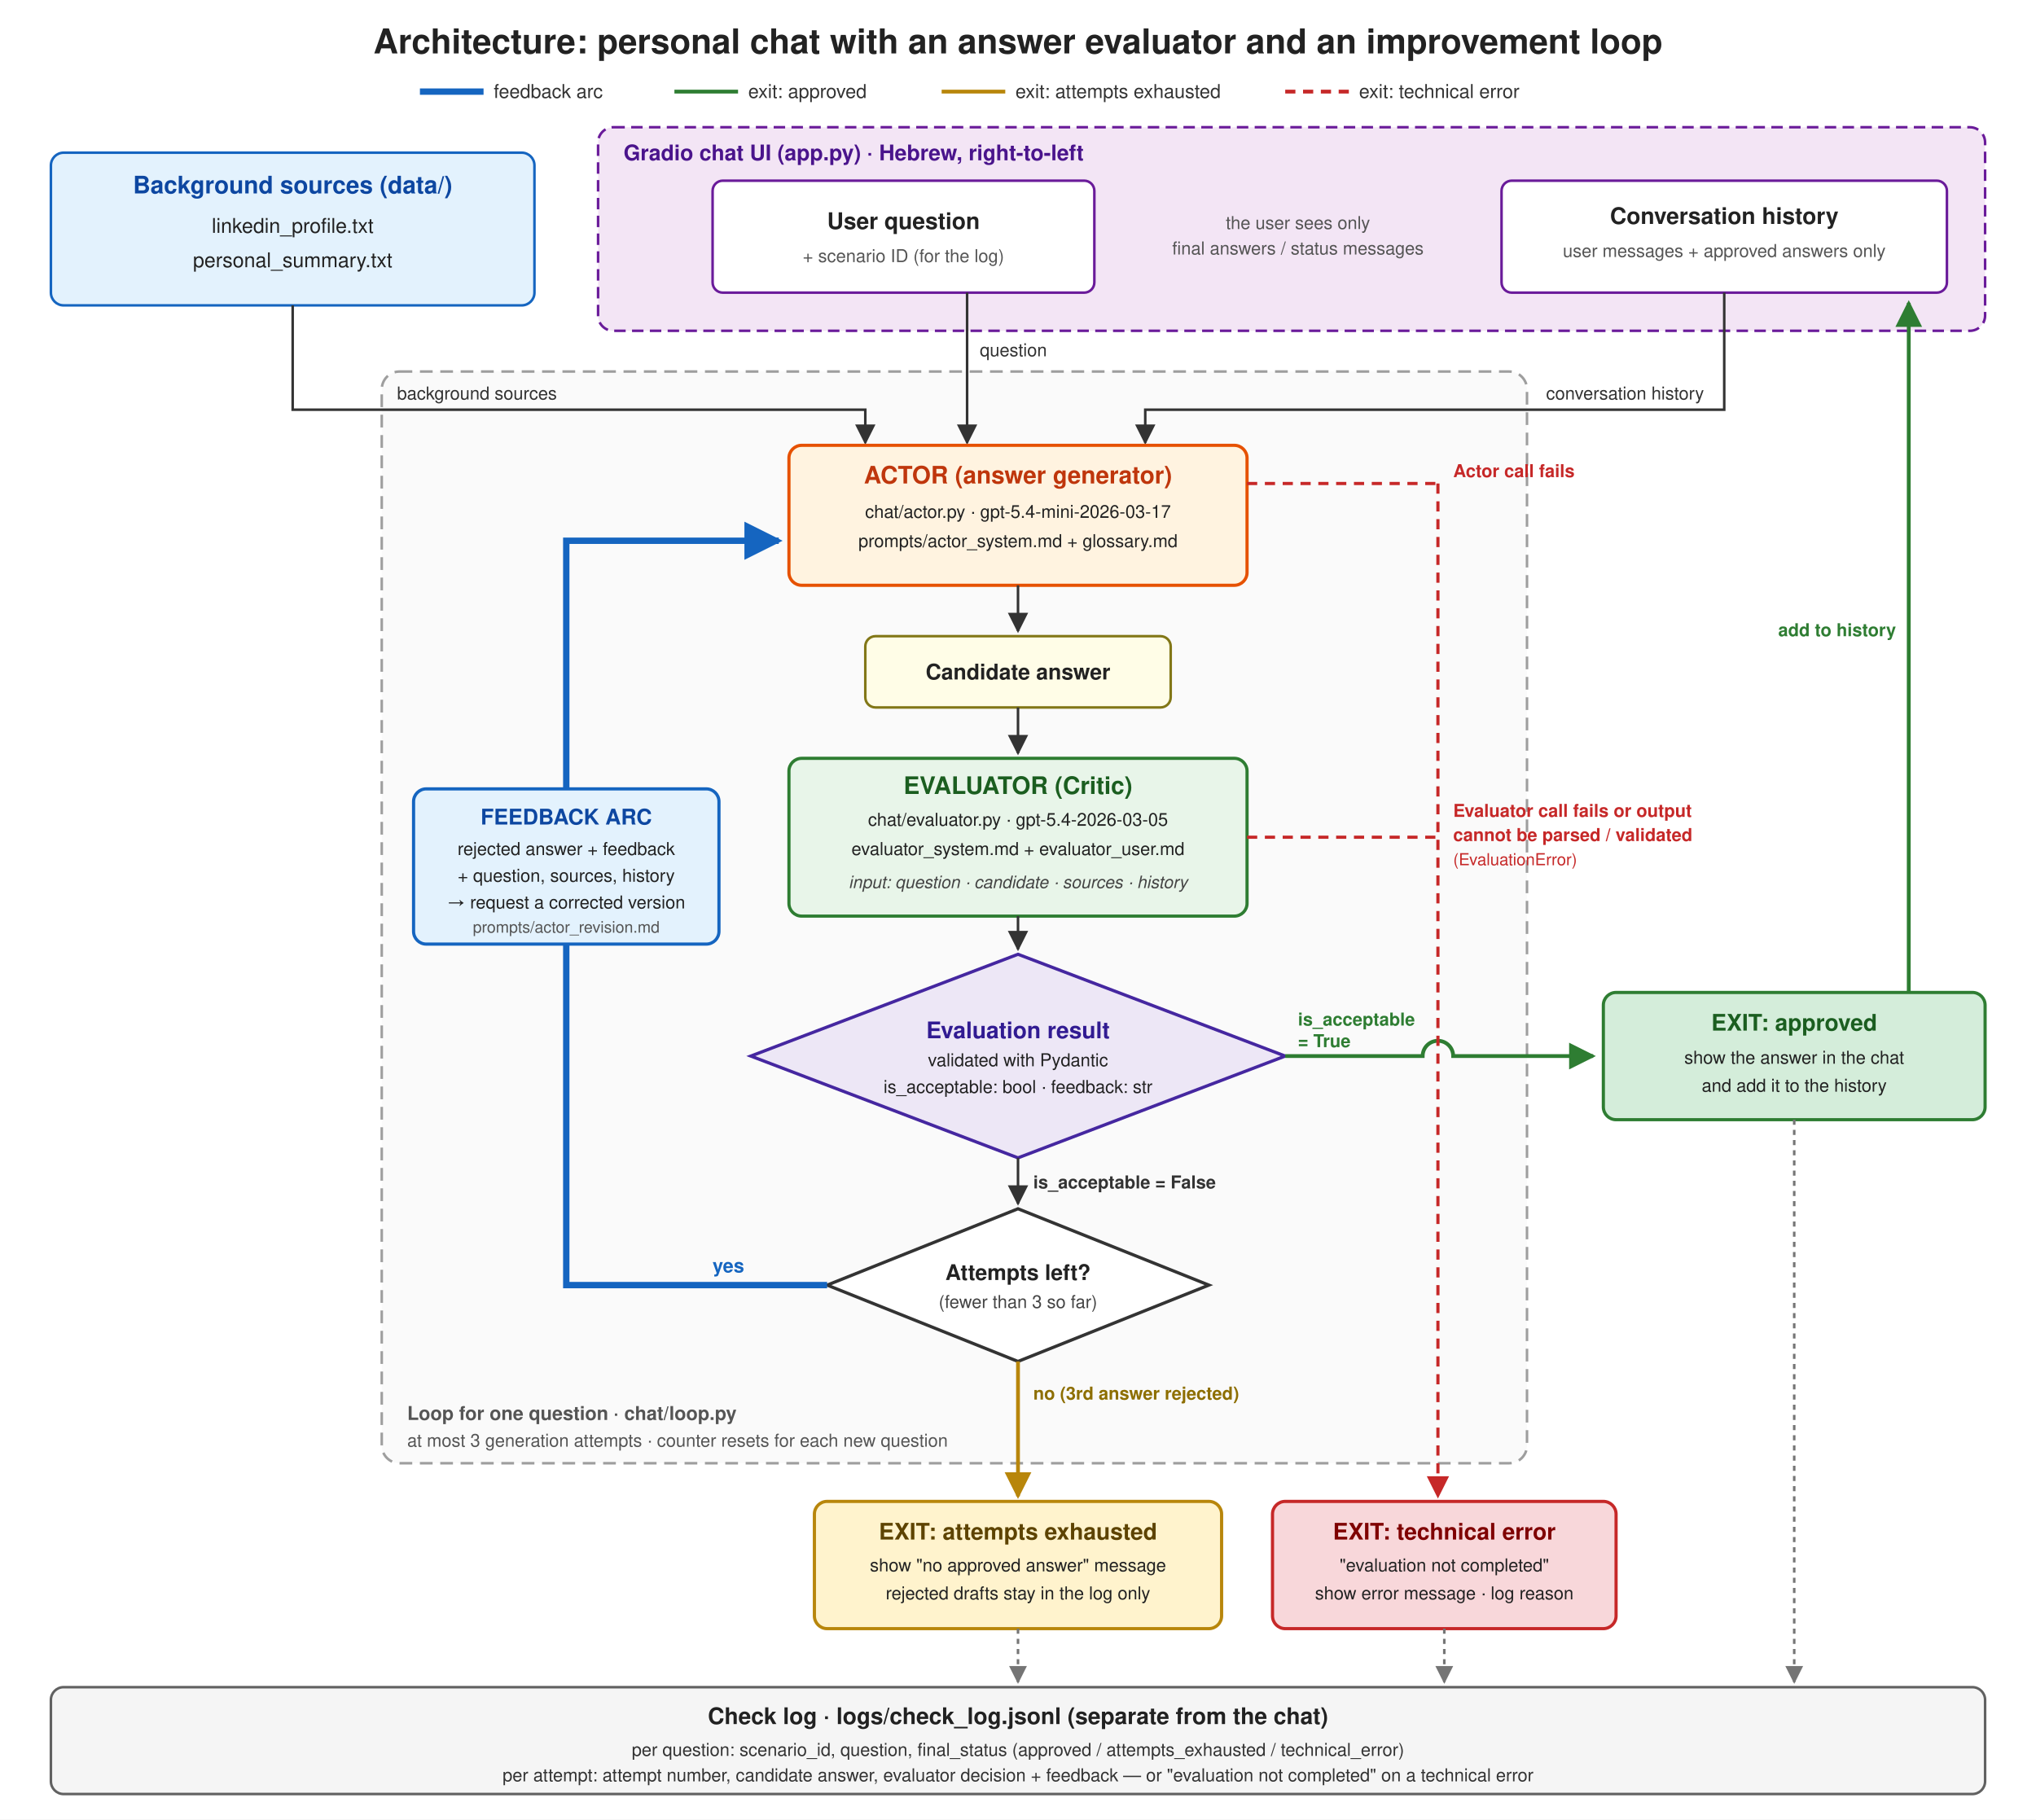
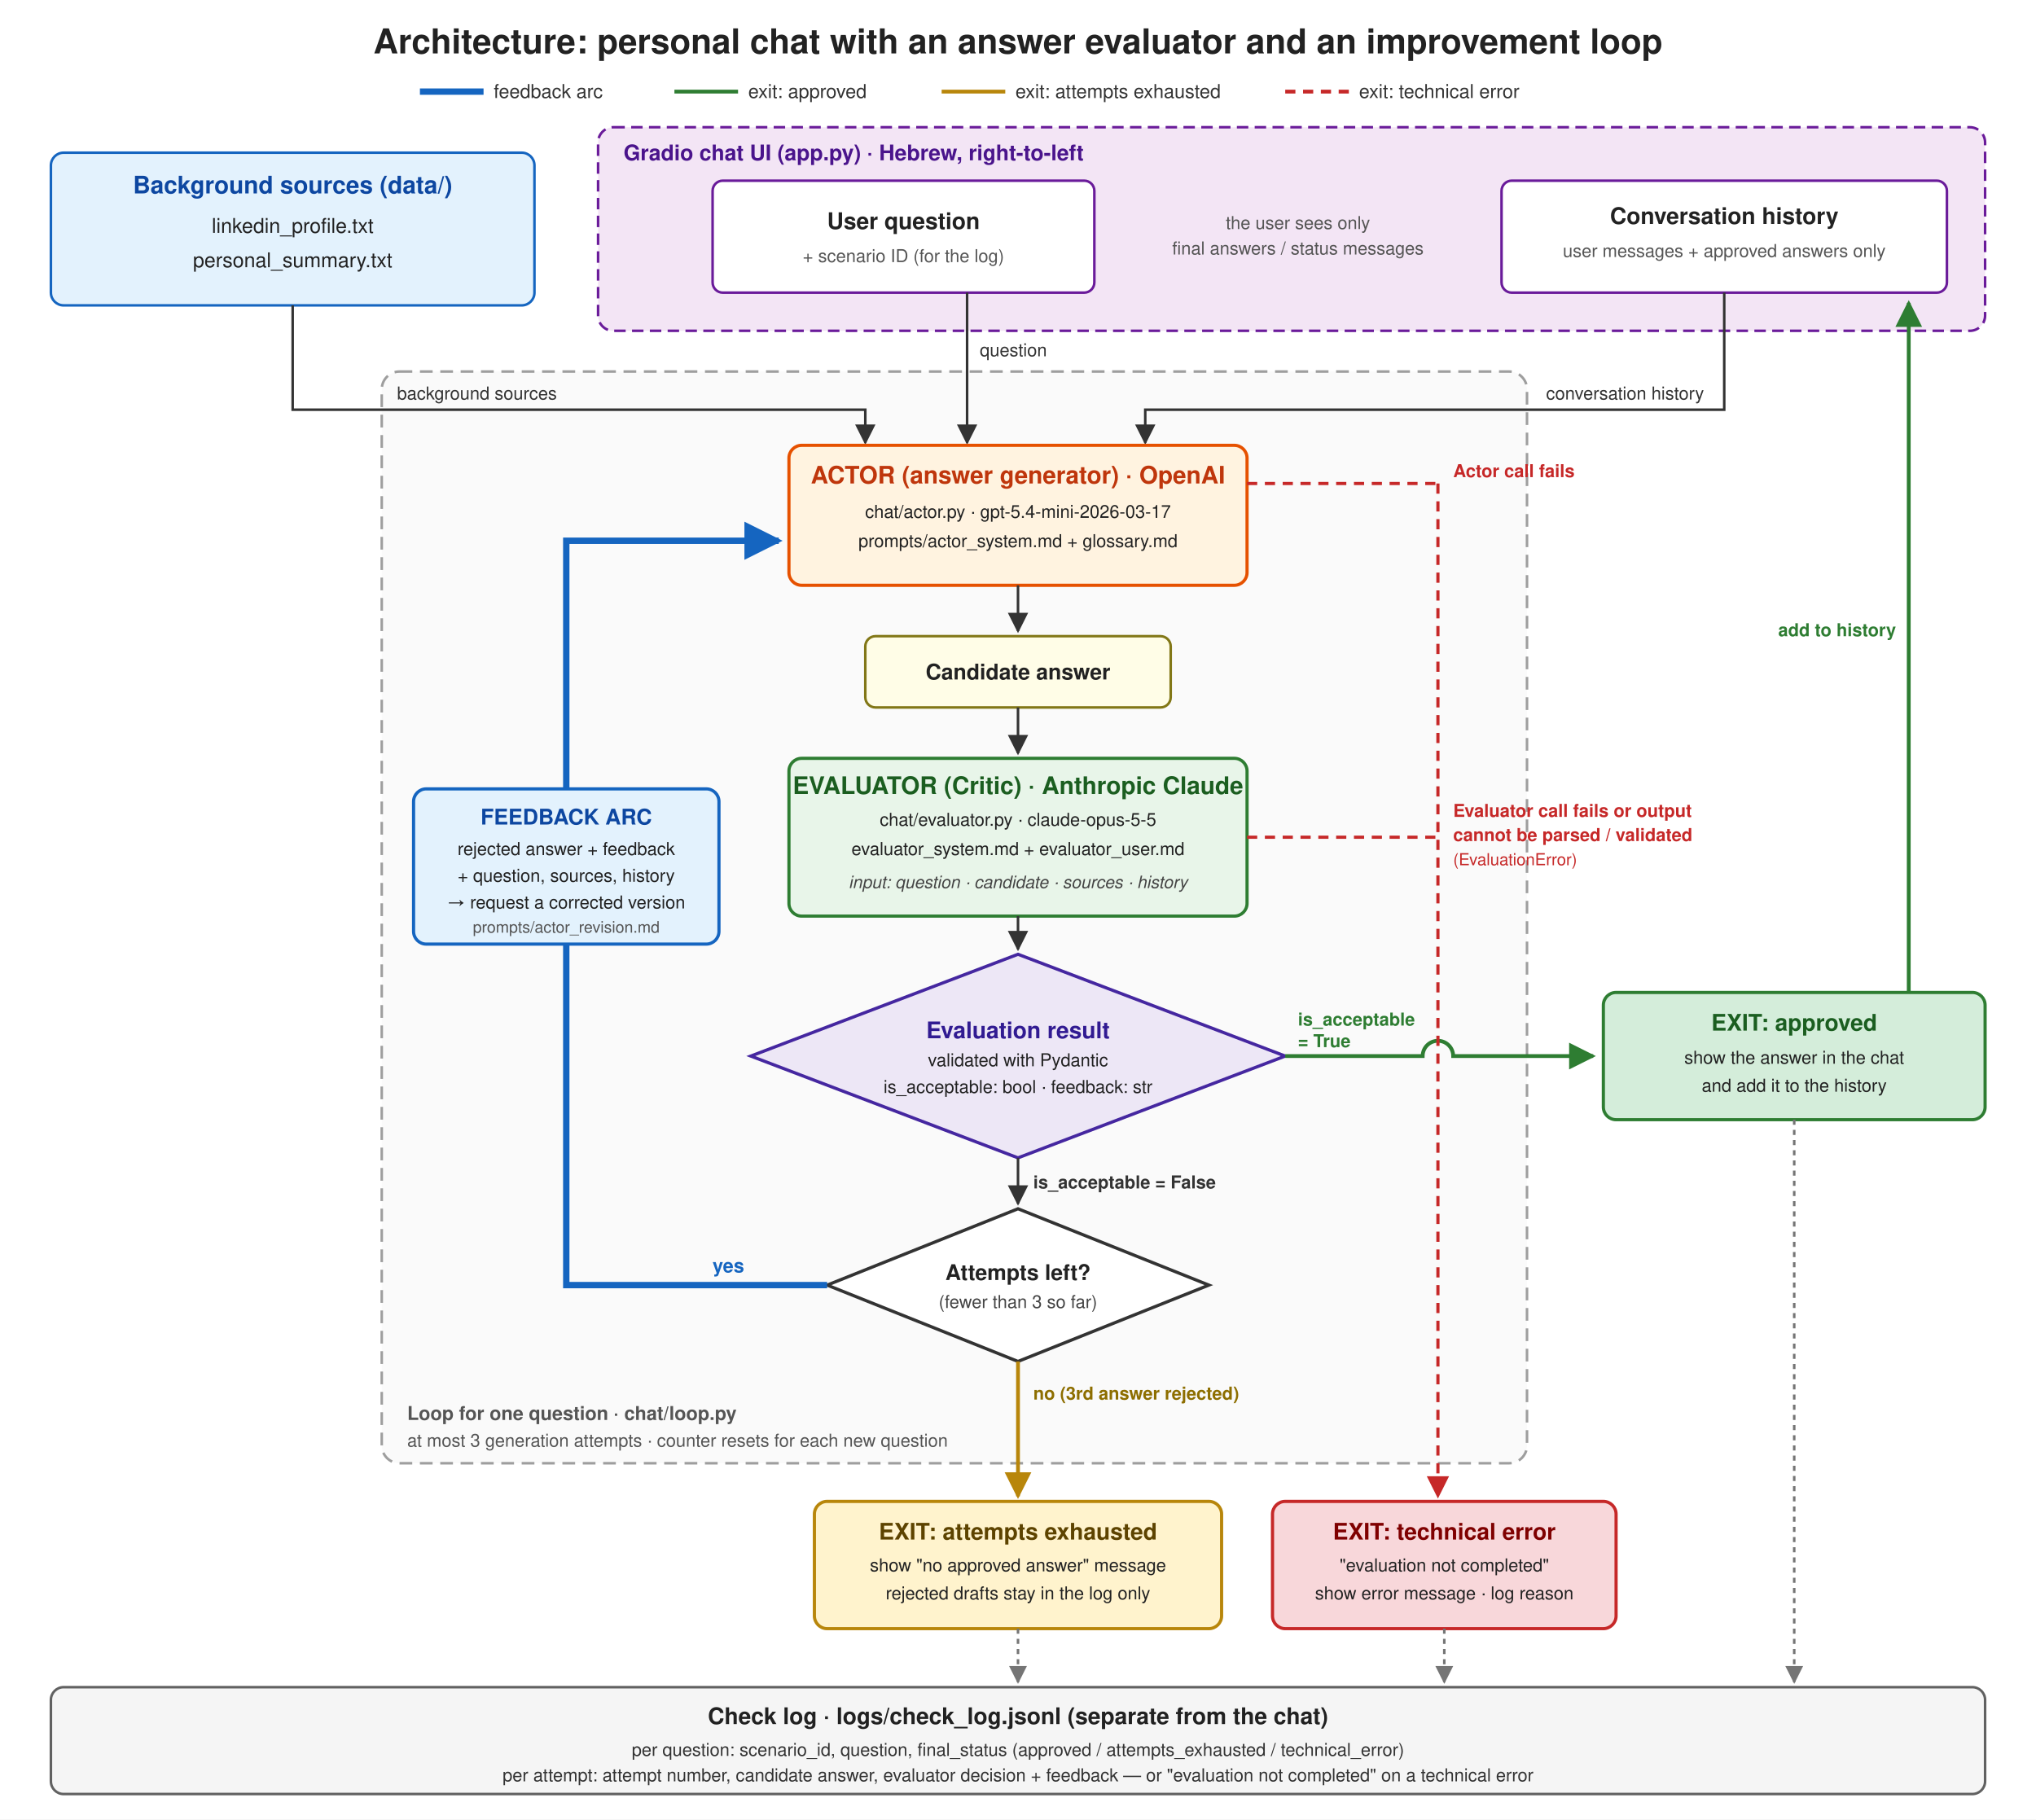
<svg xmlns="http://www.w3.org/2000/svg" width="1600" height="1430" viewBox="0 0 1600 1430" font-family="Helvetica, Arial, sans-serif">
  <defs>
    <marker id="ah-black" viewBox="0 0 10 10" refX="9" refY="5" markerWidth="8" markerHeight="8" orient="auto-start-reverse">
      <path d="M0,0 L10,5 L0,10 z" fill="#333" />
    </marker>
    <marker id="ah-blue" viewBox="0 0 10 10" refX="9" refY="5" markerWidth="6" markerHeight="6" orient="auto-start-reverse">
      <path d="M0,0 L10,5 L0,10 z" fill="#1565c0" />
    </marker>
    <marker id="ah-green" viewBox="0 0 10 10" refX="9" refY="5" markerWidth="7" markerHeight="7" orient="auto-start-reverse">
      <path d="M0,0 L10,5 L0,10 z" fill="#2e7d32" />
    </marker>
    <marker id="ah-red" viewBox="0 0 10 10" refX="9" refY="5" markerWidth="7" markerHeight="7" orient="auto-start-reverse">
      <path d="M0,0 L10,5 L0,10 z" fill="#c62828" />
    </marker>
    <marker id="ah-amber" viewBox="0 0 10 10" refX="9" refY="5" markerWidth="7" markerHeight="7" orient="auto-start-reverse">
      <path d="M0,0 L10,5 L0,10 z" fill="#b8860b" />
    </marker>
    <marker id="ah-gray" viewBox="0 0 10 10" refX="9" refY="5" markerWidth="7" markerHeight="7" orient="auto-start-reverse">
      <path d="M0,0 L10,5 L0,10 z" fill="#757575" />
    </marker>
  </defs>
  <rect x="0" y="0" width="1600" height="1430" fill="#ffffff" />
  <text x="800" y="42" text-anchor="middle" font-size="27" font-weight="bold" fill="#222">Architecture: personal chat with an answer evaluator and an improvement loop</text>
  <g font-size="15" fill="#333">
    <line x1="330" y1="72" x2="380" y2="72" stroke="#1565c0" stroke-width="5" />
    <text x="388" y="77">feedback arc</text>
    <line x1="530" y1="72" x2="580" y2="72" stroke="#2e7d32" stroke-width="3" />
    <text x="588" y="77">exit: approved</text>
    <line x1="740" y1="72" x2="790" y2="72" stroke="#b8860b" stroke-width="3" />
    <text x="798" y="77">exit: attempts exhausted</text>
    <line x1="1010" y1="72" x2="1060" y2="72" stroke="#c62828" stroke-width="3" stroke-dasharray="8 6" />
    <text x="1068" y="77">exit: technical error</text>
  </g>
  <g transform="translate(0,30)">
    <rect x="40" y="90" width="380" height="120" rx="10" fill="#e3f2fd" stroke="#1565c0" stroke-width="2" />
    <text x="230" y="122" text-anchor="middle" font-size="19" font-weight="bold" fill="#0d47a1">Background sources (data/)</text>
    <text x="230" y="153" text-anchor="middle" font-size="16" fill="#222">linkedin_profile.txt</text>
    <text x="230" y="180" text-anchor="middle" font-size="16" fill="#222">personal_summary.txt</text>
    <rect x="470" y="70" width="1090" height="160" rx="12" fill="#f3e5f5" stroke="#6a1b9a" stroke-width="2" stroke-dasharray="9 5" />
    <text x="490" y="96" font-size="17" font-weight="bold" fill="#4a148c">Gradio chat UI (app.py) · Hebrew, right-to-left</text>
    <rect x="560" y="112" width="300" height="88" rx="8" fill="#fff" stroke="#6a1b9a" stroke-width="2" />
    <text x="710" y="150" text-anchor="middle" font-size="18" font-weight="bold" fill="#222">User question</text>
    <text x="710" y="176" text-anchor="middle" font-size="14" fill="#555">+ scenario ID (for the log)</text>
    <rect x="1180" y="112" width="350" height="88" rx="8" fill="#fff" stroke="#6a1b9a" stroke-width="2" />
    <text x="1355" y="146" text-anchor="middle" font-size="18" font-weight="bold" fill="#222">Conversation history</text>
    <text x="1355" y="172" text-anchor="middle" font-size="14" fill="#555">user messages + approved answers only</text>
    <text x="1020" y="150" text-anchor="middle" font-size="14" fill="#555">the user sees only</text>
    <text x="1020" y="170" text-anchor="middle" font-size="14" fill="#555">final answers / status messages</text>
    <rect x="300" y="262" width="900" height="858" rx="14" fill="#fafafa" stroke="#9e9e9e" stroke-width="2" stroke-dasharray="10 6" />
    <text x="320" y="1086" font-size="15" font-weight="bold" fill="#555">Loop for one question · chat/loop.py</text>
    <text x="320" y="1107" font-size="14" fill="#555">at most 3 generation attempts · counter resets for each new question</text>
    <path d="M230,210 L230,292 L680,292 L680,318" fill="none" stroke="#333" stroke-width="2" marker-end="url(#ah-black)" />
    <text x="312" y="284" font-size="14" fill="#333">background sources</text>
    <path d="M760,200 L760,318" fill="none" stroke="#333" stroke-width="2" marker-end="url(#ah-black)" />
    <text x="770" y="250" font-size="14" fill="#333">question</text>
    <path d="M1355,200 L1355,292 L900,292 L900,318" fill="none" stroke="#333" stroke-width="2" marker-end="url(#ah-black)" />
    <text x="1215" y="284" font-size="14" fill="#333">conversation history</text>
    <rect x="620" y="320" width="360" height="110" rx="10" fill="#fff3e0" stroke="#e65100" stroke-width="2.5" />
-     <text x="800" y="350" text-anchor="middle" font-size="19" font-weight="bold" fill="#bf360c">ACTOR (answer generator)</text>
+     <text x="800" y="350" text-anchor="middle" font-size="19" font-weight="bold" fill="#bf360c">ACTOR (answer generator) · OpenAI</text>
    <text x="800" y="377" text-anchor="middle" font-size="14" fill="#222">chat/actor.py · gpt-5.4-mini-2026-03-17</text>
    <text x="800" y="400" text-anchor="middle" font-size="14" fill="#222">prompts/actor_system.md + glossary.md</text>
    <path d="M800,430 L800,466" stroke="#333" stroke-width="2" marker-end="url(#ah-black)" />
    <rect x="680" y="470" width="240" height="56" rx="8" fill="#fffde7" stroke="#827717" stroke-width="2" />
    <text x="800" y="504" text-anchor="middle" font-size="17" font-weight="bold" fill="#222">Candidate answer</text>
    <path d="M800,526 L800,562" stroke="#333" stroke-width="2" marker-end="url(#ah-black)" />
    <rect x="620" y="566" width="360" height="124" rx="10" fill="#e8f5e9" stroke="#2e7d32" stroke-width="2.5" />
-     <text x="800" y="594" text-anchor="middle" font-size="19" font-weight="bold" fill="#1b5e20">EVALUATOR (Critic)</text>
-     <text x="800" y="619" text-anchor="middle" font-size="14" fill="#222">chat/evaluator.py · gpt-5.4-2026-03-05</text>
+     <text x="800" y="594" text-anchor="middle" font-size="19" font-weight="bold" fill="#1b5e20">EVALUATOR (Critic) · Anthropic Claude</text>
+     <text x="800" y="619" text-anchor="middle" font-size="14" fill="#222">chat/evaluator.py · claude-opus-5-5</text>
    <text x="800" y="642" text-anchor="middle" font-size="14" fill="#222">evaluator_system.md + evaluator_user.md</text>
    <text x="800" y="668" text-anchor="middle" font-size="13.5" font-style="italic" fill="#444">input: question · candidate · sources · history</text>
    <path d="M800,690 L800,716" stroke="#333" stroke-width="2" marker-end="url(#ah-black)" />
    <polygon points="800,720 1010,800 800,880 590,800" fill="#ede7f6" stroke="#4527a0" stroke-width="2.5" />
    <text x="800" y="786" text-anchor="middle" font-size="18" font-weight="bold" fill="#311b92">Evaluation result</text>
    <text x="800" y="808" text-anchor="middle" font-size="14" fill="#222">validated with Pydantic</text>
    <text x="800" y="829" text-anchor="middle" font-size="14" fill="#222">is_acceptable: bool · feedback: str</text>
    <path d="M800,880 L800,916" stroke="#333" stroke-width="2" marker-end="url(#ah-black)" />
    <text x="812" y="904" font-size="14" font-weight="bold" fill="#333">is_acceptable = False</text>
    <polygon points="800,920 950,980 800,1040 650,980" fill="#fff" stroke="#333" stroke-width="2.5" />
    <text x="800" y="976" text-anchor="middle" font-size="17" font-weight="bold" fill="#222">Attempts left?</text>
    <text x="800" y="998" text-anchor="middle" font-size="14" fill="#444">(fewer than 3 so far)</text>
    <path d="M650,980 L445,980 L445,395 L612,395" fill="none" stroke="#1565c0" stroke-width="5" marker-end="url(#ah-blue)" />
    <text x="560" y="970" font-size="15" font-weight="bold" fill="#1565c0">yes</text>
    <rect x="325" y="590" width="240" height="122" rx="10" fill="#e3f2fd" stroke="#1565c0" stroke-width="2.5" />
    <text x="445" y="618" text-anchor="middle" font-size="17" font-weight="bold" fill="#0d47a1">FEEDBACK ARC</text>
    <text x="445" y="642" text-anchor="middle" font-size="14" fill="#222">rejected answer + feedback</text>
    <text x="445" y="663" text-anchor="middle" font-size="14" fill="#222">+ question, sources, history</text>
    <text x="445" y="684" text-anchor="middle" font-size="14" fill="#222">→ request a corrected version</text>
    <text x="445" y="703" text-anchor="middle" font-size="12.5" fill="#555">prompts/actor_revision.md</text>
    <path d="M1010,800 L1118,800 A12,12 0 0 1 1142,800 L1252,800" fill="none" stroke="#2e7d32" stroke-width="3" marker-end="url(#ah-green)" />
    <text x="1020" y="776" font-size="14" font-weight="bold" fill="#2e7d32">is_acceptable</text>
    <text x="1020" y="793" font-size="14" font-weight="bold" fill="#2e7d32">= True</text>
    <rect x="1260" y="750" width="300" height="100" rx="10" fill="#d4edda" stroke="#2e7d32" stroke-width="2.5" />
    <text x="1410" y="780" text-anchor="middle" font-size="18" font-weight="bold" fill="#1b5e20">EXIT: approved</text>
    <text x="1410" y="806" text-anchor="middle" font-size="14" fill="#222">show the answer in the chat</text>
    <text x="1410" y="828" text-anchor="middle" font-size="14" fill="#222">and add it to the history</text>
    <path d="M1500,750 L1500,208" fill="none" stroke="#2e7d32" stroke-width="3" marker-end="url(#ah-green)" />
    <text x="1490" y="470" text-anchor="end" font-size="14" font-weight="bold" fill="#2e7d32">add to history</text>
    <path d="M800,1040 L800,1146" stroke="#b8860b" stroke-width="3" marker-end="url(#ah-amber)" />
    <text x="812" y="1070" font-size="14" font-weight="bold" fill="#8d6e00">no (3rd answer rejected)</text>
    <rect x="640" y="1150" width="320" height="100" rx="10" fill="#fff3cd" stroke="#b8860b" stroke-width="2.5" />
    <text x="800" y="1180" text-anchor="middle" font-size="18" font-weight="bold" fill="#5d4300">EXIT: attempts exhausted</text>
    <text x="800" y="1205" text-anchor="middle" font-size="14" fill="#222">show "no approved answer" message</text>
    <text x="800" y="1227" text-anchor="middle" font-size="14" fill="#222">rejected drafts stay in the log only</text>
    <path d="M980,350 L1130,350" fill="none" stroke="#c62828" stroke-width="2.5" stroke-dasharray="8 6" />
    <path d="M980,628 L1130,628" fill="none" stroke="#c62828" stroke-width="2.5" stroke-dasharray="8 6" />
    <path d="M1130,350 L1130,1146" fill="none" stroke="#c62828" stroke-width="2.5" stroke-dasharray="8 6" marker-end="url(#ah-red)" />
    <text x="1142" y="345" font-size="14" font-weight="bold" fill="#c62828">Actor call fails</text>
    <text x="1142" y="612" font-size="14" font-weight="bold" fill="#c62828">Evaluator call fails or output</text>
    <text x="1142" y="631" font-size="14" font-weight="bold" fill="#c62828">cannot be parsed / validated</text>
    <text x="1142" y="650" font-size="13" fill="#c62828">(EvaluationError)</text>
    <rect x="1000" y="1150" width="270" height="100" rx="10" fill="#f8d7da" stroke="#c62828" stroke-width="2.5" />
    <text x="1135" y="1180" text-anchor="middle" font-size="18" font-weight="bold" fill="#7f0000">EXIT: technical error</text>
    <text x="1135" y="1205" text-anchor="middle" font-size="14" fill="#222">"evaluation not completed"</text>
    <text x="1135" y="1227" text-anchor="middle" font-size="14" fill="#222">show error message · log reason</text>
    <path d="M800,1250 L800,1292" stroke="#757575" stroke-width="2" stroke-dasharray="4 4" marker-end="url(#ah-gray)" />
    <path d="M1135,1250 L1135,1292" stroke="#757575" stroke-width="2" stroke-dasharray="4 4" marker-end="url(#ah-gray)" />
    <path d="M1410,850 L1410,1292" stroke="#757575" stroke-width="2" stroke-dasharray="4 4" marker-end="url(#ah-gray)" />
    <rect x="40" y="1296" width="1520" height="84" rx="10" fill="#f5f5f5" stroke="#616161" stroke-width="2" />
    <text x="800" y="1325" text-anchor="middle" font-size="18" font-weight="bold" fill="#212121">Check log · logs/check_log.jsonl (separate from the chat)</text>
    <text x="800" y="1350" text-anchor="middle" font-size="14" fill="#333">per question: scenario_id, question, final_status (approved / attempts_exhausted / technical_error)</text>
    <text x="800" y="1370" text-anchor="middle" font-size="14" fill="#333">per attempt: attempt number, candidate answer, evaluator decision + feedback — or "evaluation not completed" on a technical error</text>
  </g>
</svg>
